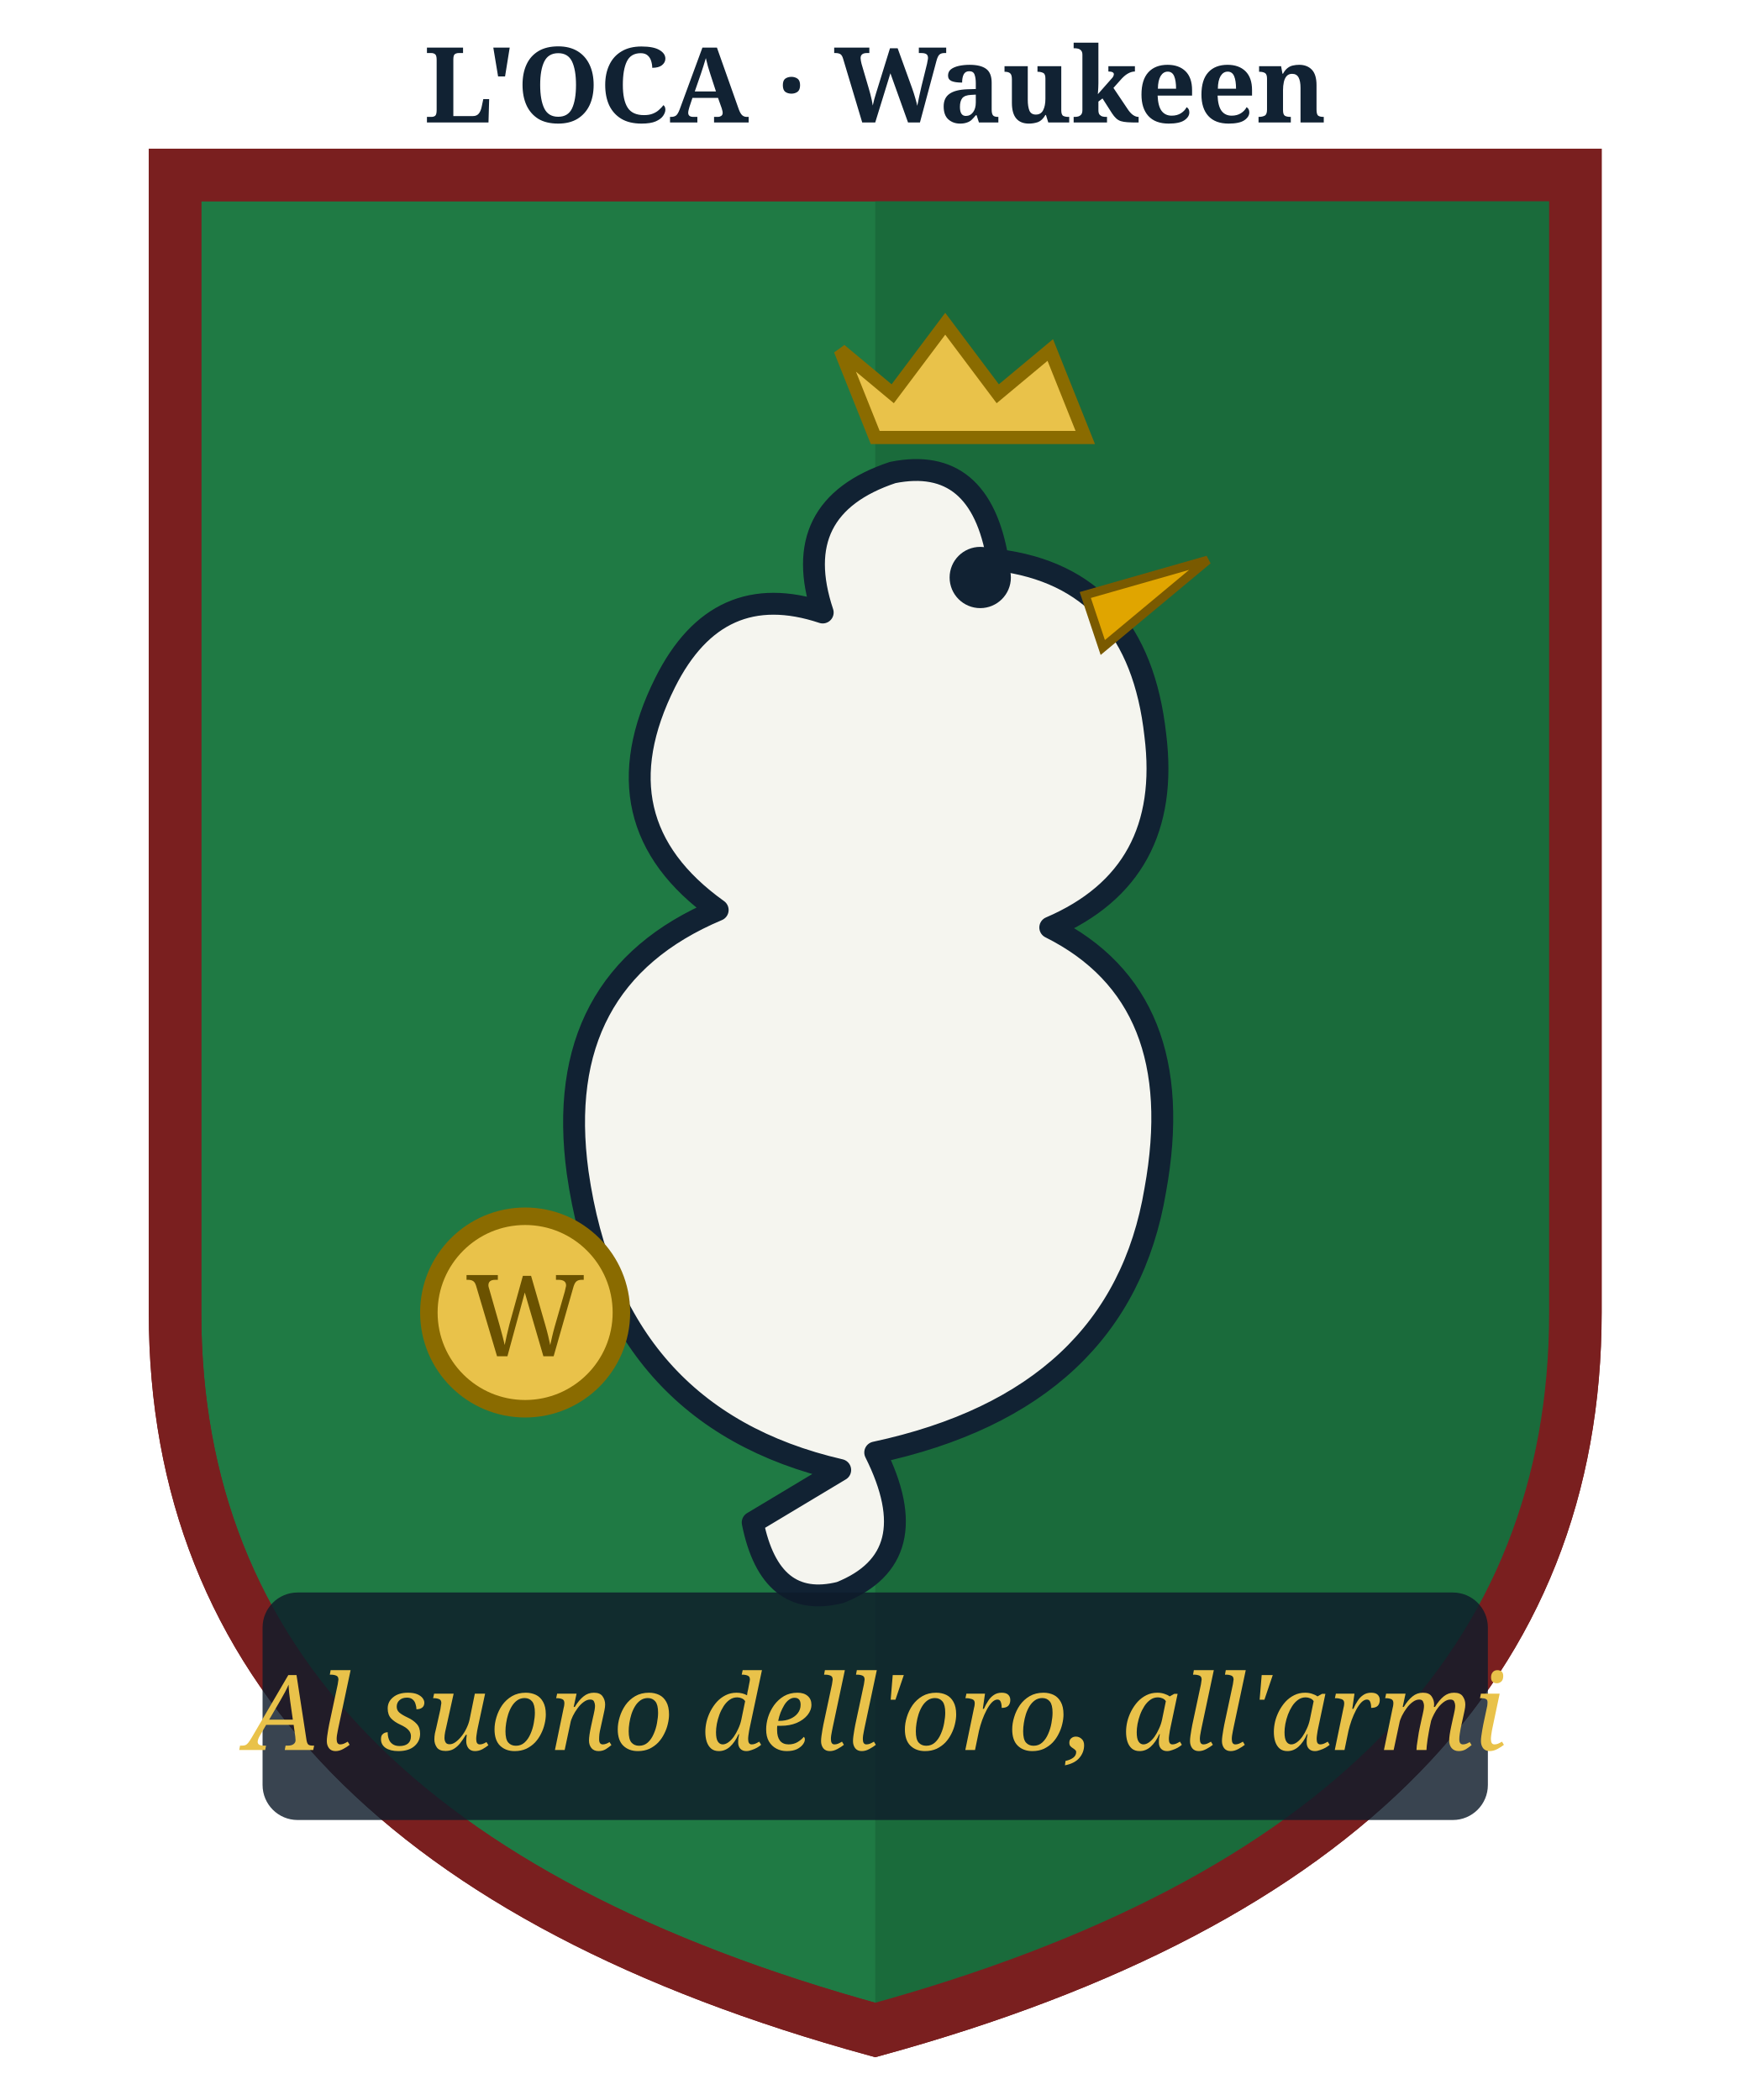
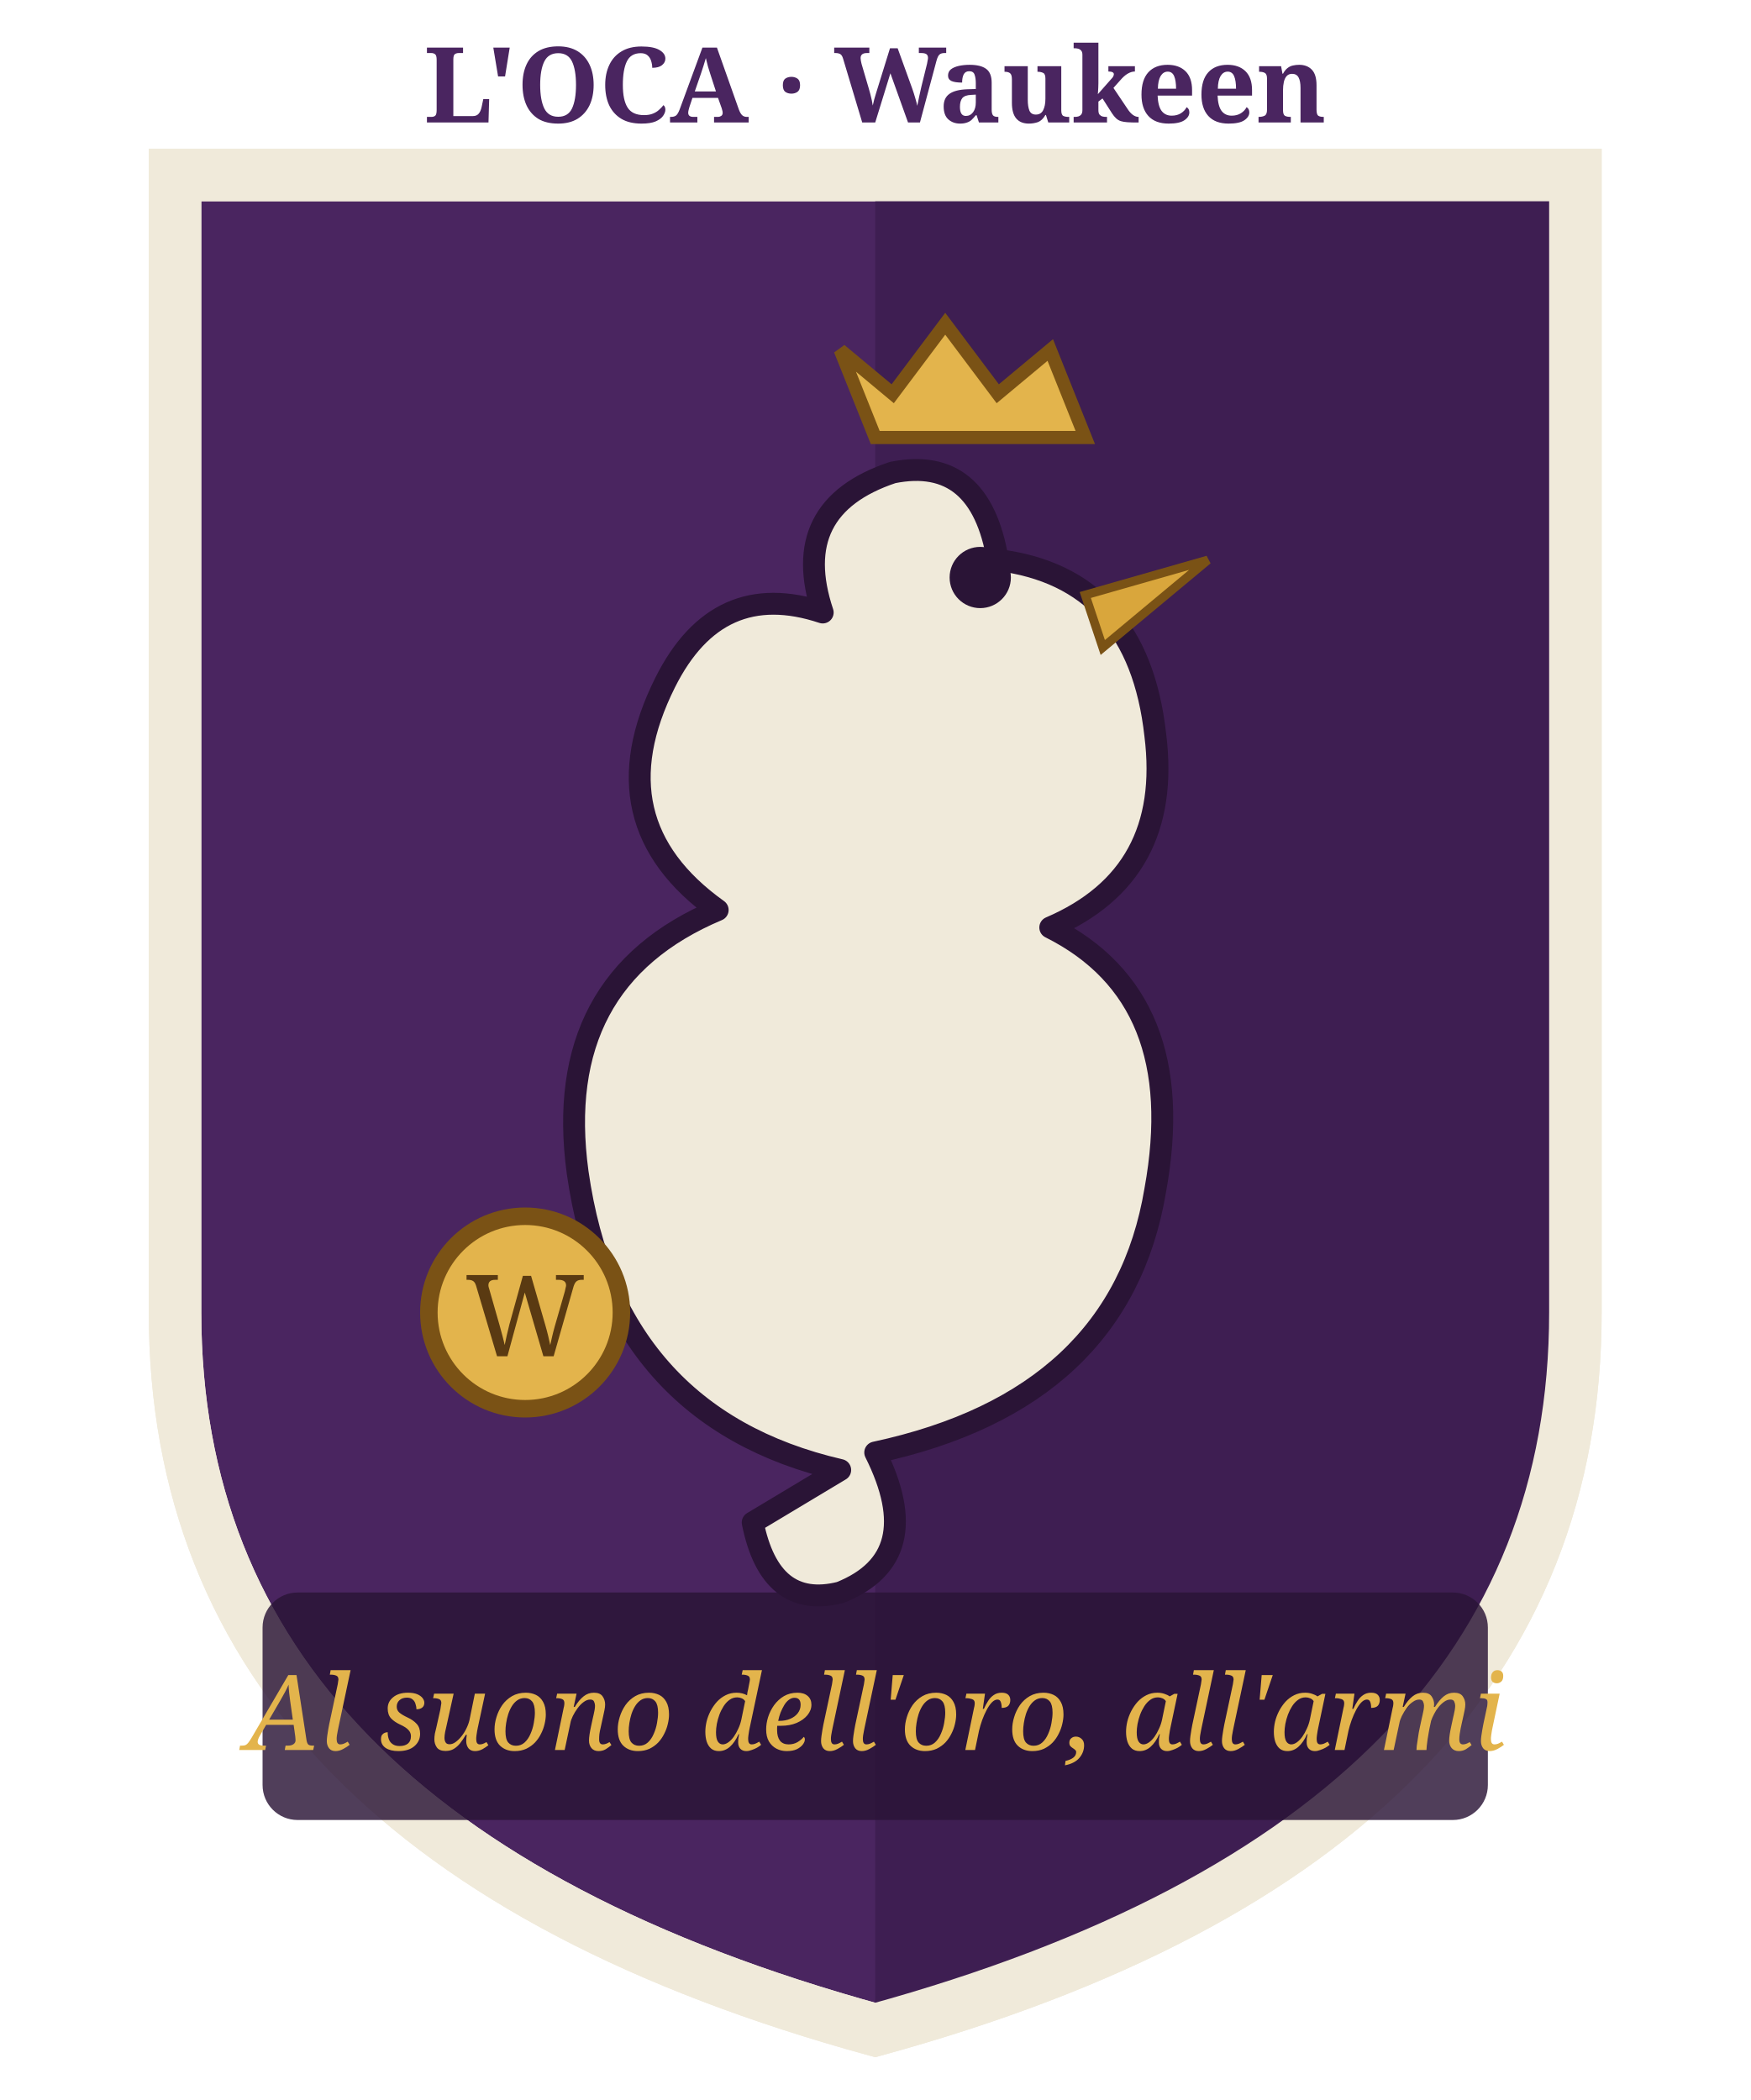
- <svg xmlns="http://www.w3.org/2000/svg" viewBox="0 0 200 240" width="200" height="240" role="img" aria-label="Stemma Contrada dell'Oca">
+ <svg xmlns="http://www.w3.org/2000/svg" viewBox="0 0 200 240" width="200" height="240" role="img" aria-label="Stemma Contrada dell'Oca — distretto The Golden Plume">
  <defs>
    <clipPath id="g1">
      <path d="M20 20 H180 V150 Q180 210 100 232 Q20 210 20 150 Z" />
    </clipPath>
  </defs>
-   <path d="M20 20 H180 V150 Q180 210 100 232 Q20 210 20 150 Z" fill="#1f7a44" stroke="#7a1f1f" stroke-width="6" />
+   <path d="M20 20 H180 V150 Q180 210 100 232 Q20 210 20 150 Z" fill="#4a2560" stroke="#f0eada" stroke-width="6" />
  <g clip-path="url(#g1)">
-     <path d="M100 20 H180 V150 Q180 210 100 232 Z" fill="#1a6b3b" />
-     <g stroke="#123" stroke-width="2.5" stroke-linejoin="round" fill="#f5f5ef">
+     <path d="M100 20 H180 V150 Q180 210 100 232 Z" fill="#3e1e52" />
+     <g stroke="#2a1436" stroke-width="2.5" stroke-linejoin="round" fill="#f0eada">
      <path d="M96 168 q-26 -6 -30 -34 q-3 -22 16 -30 q-14 -10 -6 -26 q6 -12 18 -8 q-4 -12 8 -16 q10 -2 12 10 q16 2 18 20 q2 16 -12 22 q16 8 12 30 q-4 24 -32 30 q6 12 -4 16 q-8 2 -10 -8z" />
    </g>
-     <circle cx="112" cy="66" r="3.5" fill="#123" />
-     <path d="M124 68 l14 -4 l-12 10z" fill="#e0a500" stroke="#7a5a00" stroke-width="1" />
-     <path d="M100 50 h24 l-4 -10 -6 5 -6 -8 -6 8 -6 -5z" fill="#e9c24a" stroke="#8a6b00" stroke-width="1.5" />
-     <circle cx="60" cy="150" r="11" fill="#e9c24a" stroke="#8a6b00" stroke-width="2" />
-     <text x="60" y="155" font-family="Georgia,serif" font-size="13" text-anchor="middle" fill="#6b5200">W</text>
+     <circle cx="112" cy="66" r="3.5" fill="#2a1436" />
+     <path d="M124 68 l14 -4 l-12 10z" fill="#d9a63c" stroke="#7a5215" stroke-width="1" />
+     <path d="M100 50 h24 l-4 -10 -6 5 -6 -8 -6 8 -6 -5z" fill="#e3b44c" stroke="#7a5215" stroke-width="1.5" />
+     <circle cx="60" cy="150" r="11" fill="#e3b44c" stroke="#7a5215" stroke-width="2" />
+     <text x="60" y="155" font-family="Georgia,serif" font-size="13" text-anchor="middle" fill="#5a3a12">W</text>
  </g>
-   <path d="M20 20 H180 V150 Q180 210 100 232 Q20 210 20 150 Z" fill="none" stroke="#7a1f1f" stroke-width="6" />
-   <rect x="30" y="182" width="140" height="26" rx="4" fill="#0d1b2a" opacity="0.82" />
-   <text x="100" y="200" font-family="Georgia,serif" font-size="12" fill="#e9c24a" text-anchor="middle" font-style="italic">Al suono dell'oro, all'armi</text>
-   <text x="100" y="14" font-family="Georgia,serif" font-size="12" fill="#123" text-anchor="middle" font-weight="bold">L'OCA · Waukeen</text>
+   <path d="M20 20 H180 V150 Q180 210 100 232 Q20 210 20 150 Z" fill="none" stroke="#f0eada" stroke-width="6" />
+   <rect x="30" y="182" width="140" height="26" rx="4" fill="#2a1436" opacity="0.82" />
+   <text x="100" y="200" font-family="Georgia,serif" font-size="12" fill="#e3b44c" text-anchor="middle" font-style="italic">Al suono dell'oro, all'armi</text>
+   <text x="100" y="14" font-family="Georgia,serif" font-size="12" fill="#4a2560" text-anchor="middle" font-weight="bold">L'OCA · Waukeen</text>
</svg>
